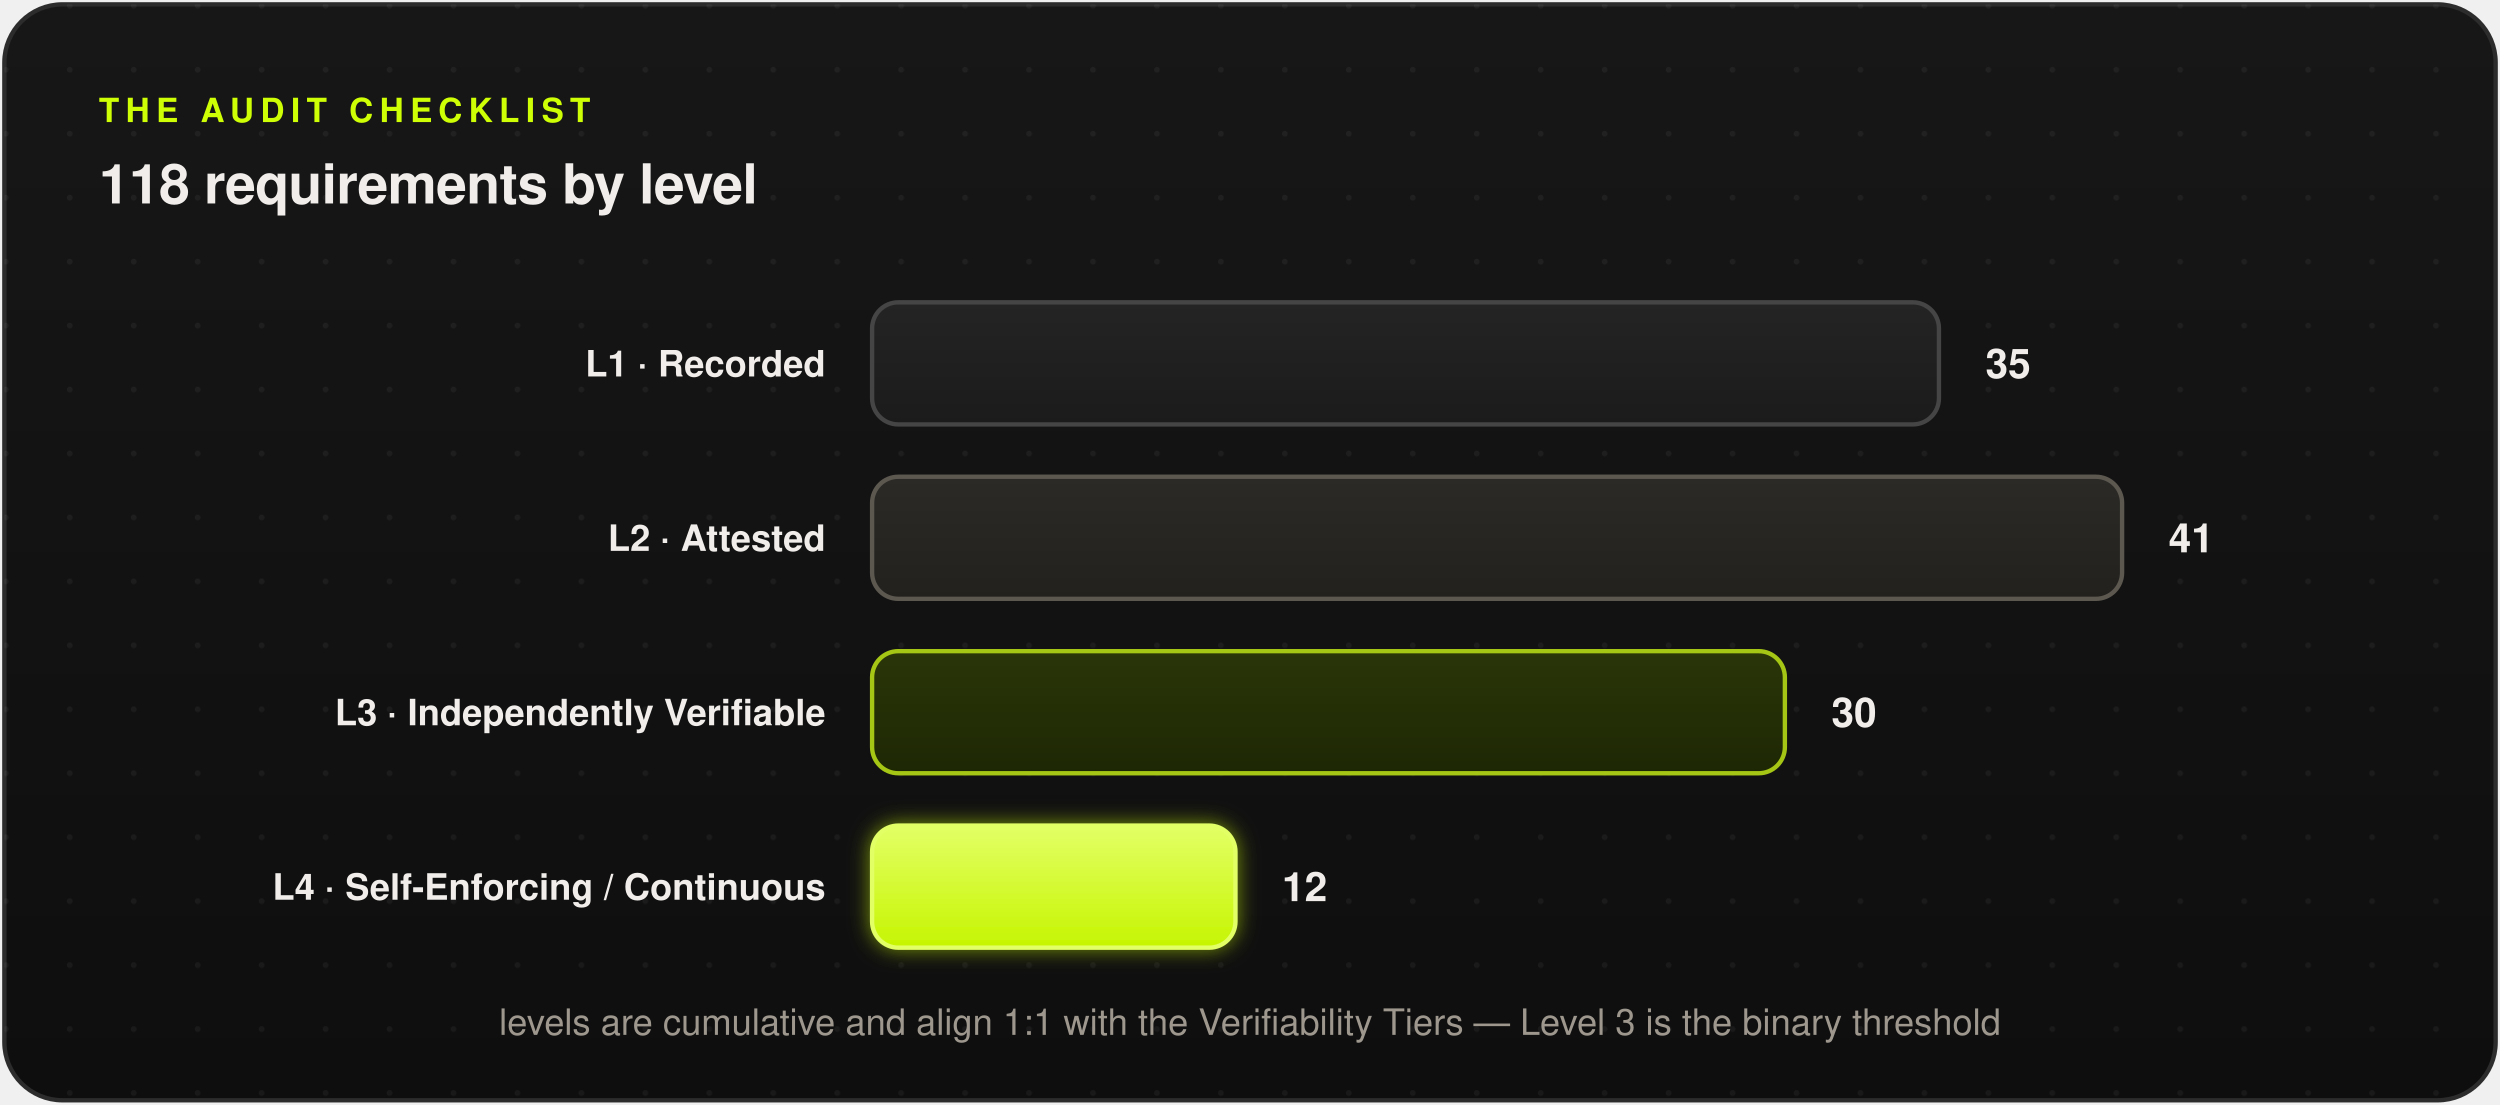
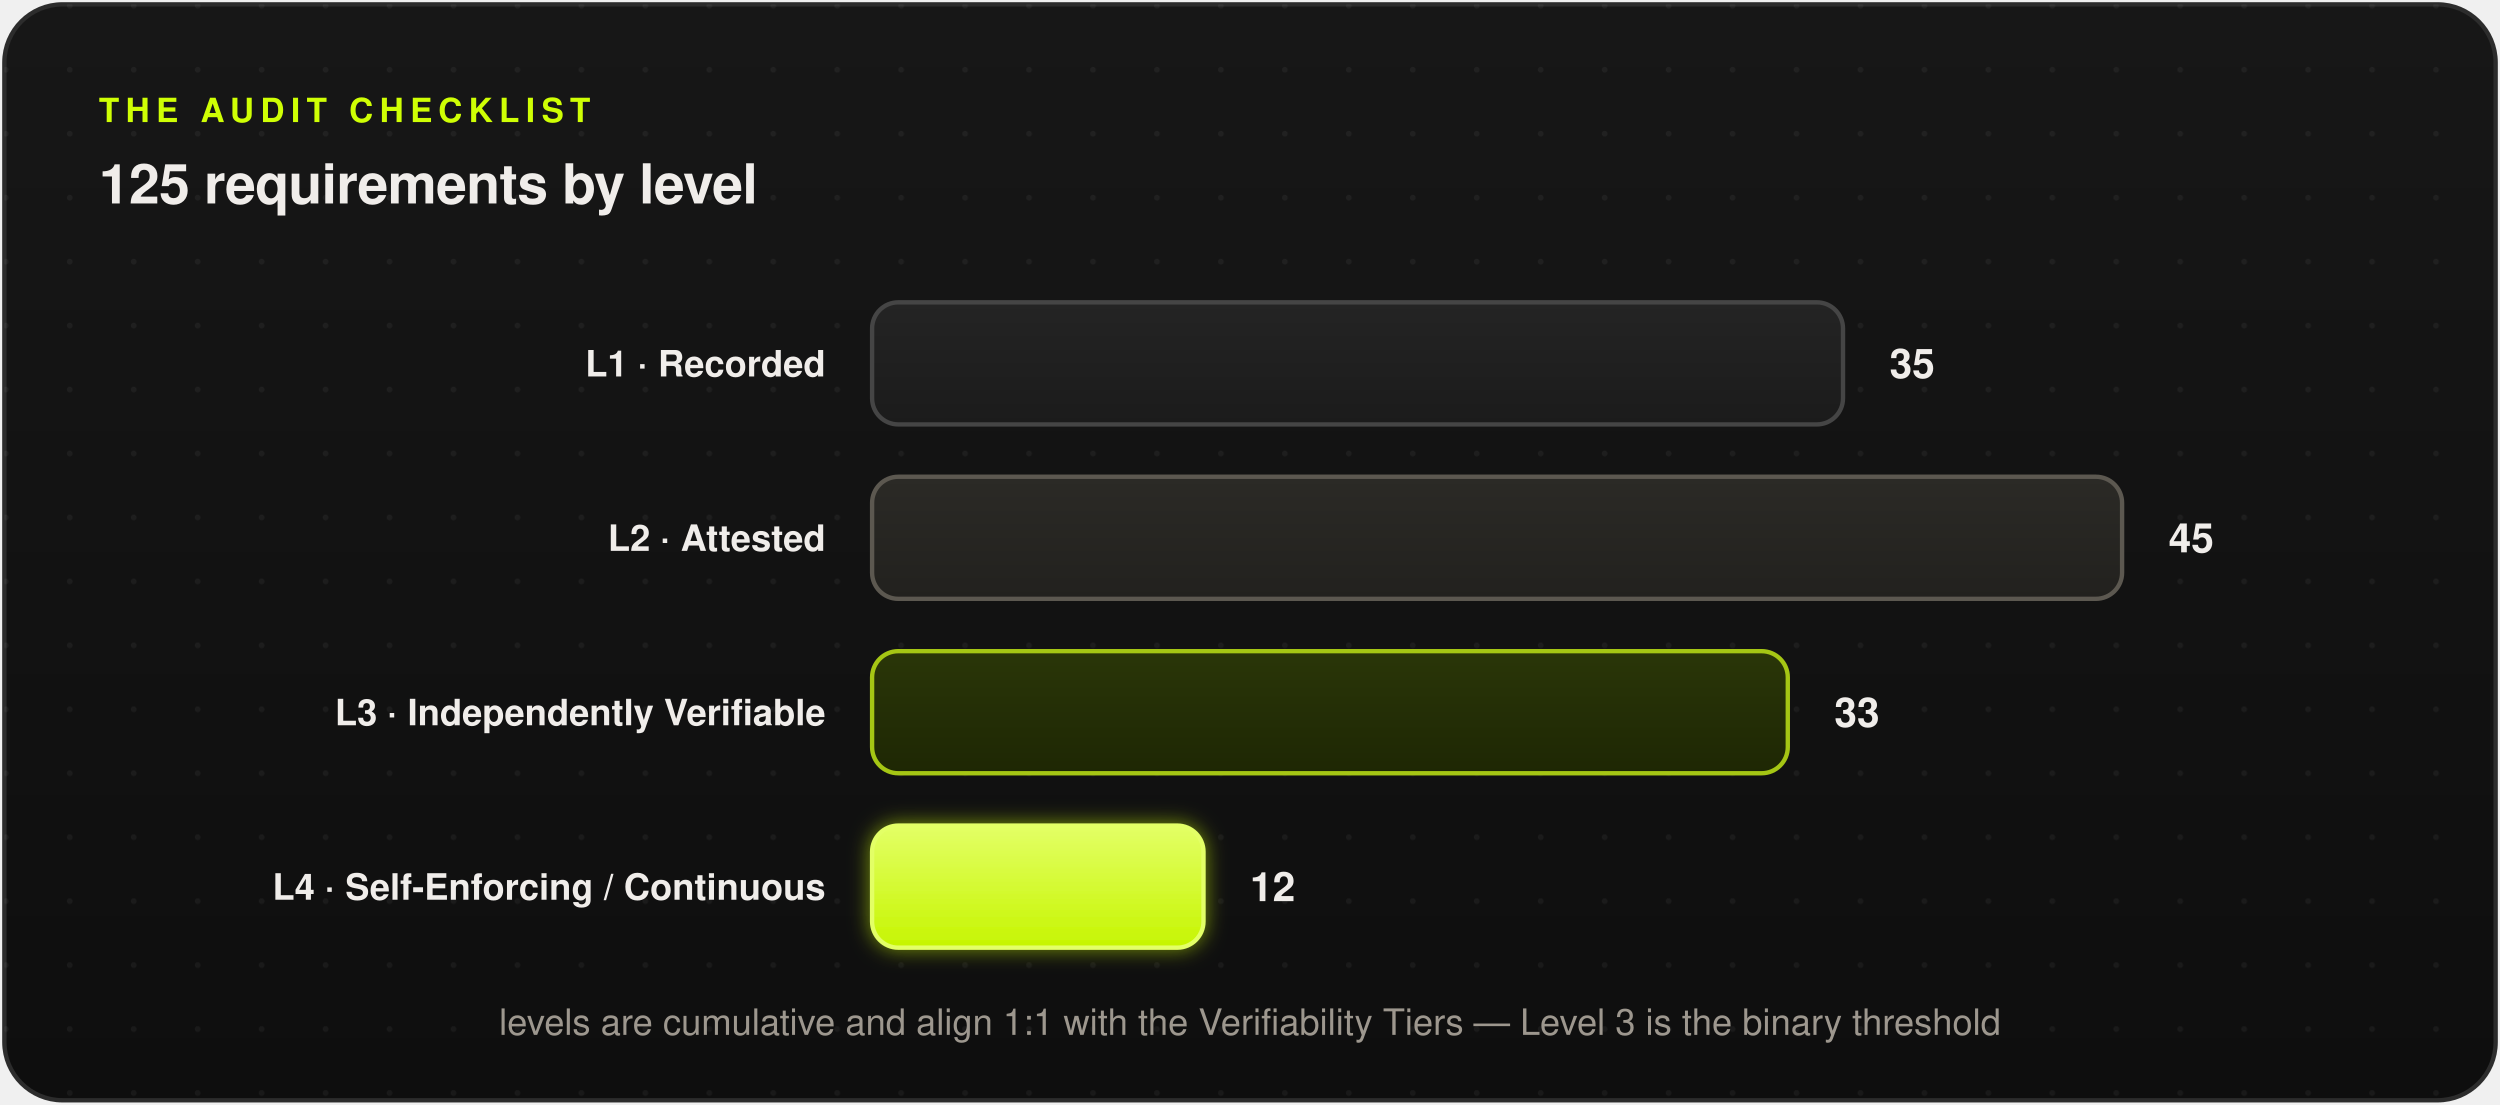
<svg xmlns="http://www.w3.org/2000/svg" width="860" height="380" viewBox="0 0 860 380" font-family="Montserrat,'Source Sans 3',-apple-system,'Segoe UI',Helvetica,Arial,sans-serif">
  <defs>
    <linearGradient id="gPanel" x1="0" y1="0" x2="0" y2="1">
      <stop offset="0" stop-color="#171717" />
      <stop offset="1" stop-color="#0e0e0e" />
    </linearGradient>
    <linearGradient id="gCard" x1="0" y1="0" x2="0" y2="1">
      <stop offset="0" stop-color="#242424" />
      <stop offset="1" stop-color="#1b1b1b" />
    </linearGradient>
    <linearGradient id="gWarm" x1="0" y1="0" x2="0" y2="1">
      <stop offset="0" stop-color="#2b2a26" />
      <stop offset="1" stop-color="#22211e" />
    </linearGradient>
    <linearGradient id="gLime" x1="0" y1="0" x2="0" y2="1">
      <stop offset="0" stop-color="#e3ff66" />
      <stop offset="1" stop-color="#c6f500" />
    </linearGradient>
    <linearGradient id="gTint" x1="0" y1="0" x2="0" y2="1">
      <stop offset="0" stop-color="#2a3608" />
      <stop offset="1" stop-color="#1e2704" />
    </linearGradient>
    <linearGradient id="gRed" x1="0" y1="0" x2="0" y2="1">
      <stop offset="0" stop-color="#361417" />
      <stop offset="1" stop-color="#280f12" />
    </linearGradient>
    <linearGradient id="gInk" x1="0" y1="0" x2="0" y2="1">
      <stop offset="0" stop-color="#e3ff66" />
      <stop offset="1" stop-color="#cfff04" />
    </linearGradient>
    <linearGradient id="gGate" x1="0" y1="0" x2="0" y2="1">
      <stop offset="0" stop-color="#222222" />
      <stop offset="1" stop-color="#151515" />
    </linearGradient>
    <filter id="fShadow" x="-30%" y="-30%" width="160%" height="170%">
      <feDropShadow dx="0" dy="2.5" stdDeviation="4" flood-color="#000000" flood-opacity="0.55" />
    </filter>
    <filter id="fGlow" x="-60%" y="-60%" width="220%" height="220%">
      <feDropShadow dx="0" dy="0" stdDeviation="3.5" flood-color="#cfff04" flood-opacity="0.55" />
    </filter>
    <pattern id="pGrid" width="22" height="22" patternUnits="userSpaceOnUse">
      <circle cx="2" cy="2" r="1" fill="#ffffff" opacity="0.05" />
    </pattern>
  </defs>
  <rect x="1.5" y="1.5" width="857" height="377" rx="20" fill="url(#gPanel)" stroke="#2c2c2c" stroke-width="1.5" />
  <rect x="1.5" y="1.5" width="857" height="377" rx="20" fill="url(#pGrid)" />
  <text x="34" y="42" font-size="11.5" font-weight="700" letter-spacing="2.2" fill="#cfff04">THE AUDIT CHECKLIST</text>
-   <text x="34" y="70" font-size="19" font-weight="700" letter-spacing="-0.2" fill="#f0edea">118 requirements by level</text>
+   <text x="34" y="70" font-size="19" font-weight="700" letter-spacing="-0.2" fill="#f0edea">125 requirements by level</text>
  <text x="284" y="129.5" font-size="12.5" fill="#f0edea" text-anchor="end" font-weight="700">L1 · Recorded</text>
-   <rect x="300" y="104" width="367" height="42" rx="9" fill="url(#gCard)" stroke="#454545" stroke-width="1.5" />
-   <text x="683" y="130.0" font-size="14" fill="#f0edea" text-anchor="start" font-weight="700">35</text>
+   <rect x="300" y="104" width="334" height="42" rx="9" fill="url(#gCard)" stroke="#454545" stroke-width="1.5" />
+   <text x="650" y="130.0" font-size="14" fill="#f0edea" text-anchor="start" font-weight="700">35</text>
  <text x="284" y="189.5" font-size="12.5" fill="#f0edea" text-anchor="end" font-weight="700">L2 · Attested</text>
  <rect x="300" y="164" width="430" height="42" rx="9" fill="url(#gWarm)" stroke="#5c5850" stroke-width="1.5" />
-   <text x="746" y="190.0" font-size="14" fill="#f0edea" text-anchor="start" font-weight="700">41</text>
+   <text x="746" y="190.0" font-size="14" fill="#f0edea" text-anchor="start" font-weight="700">45</text>
  <text x="284" y="249.5" font-size="12.5" fill="#f0edea" text-anchor="end" font-weight="700">L3 · Independently Verifiable</text>
-   <rect x="300" y="224" width="314" height="42" rx="9" fill="url(#gTint)" stroke="#a5c614" stroke-width="1.5" />
-   <text x="630" y="250.0" font-size="14" fill="#f0edea" text-anchor="start" font-weight="700">30</text>
+   <rect x="300" y="224" width="315" height="42" rx="9" fill="url(#gTint)" stroke="#a5c614" stroke-width="1.5" />
+   <text x="631" y="250.0" font-size="14" fill="#f0edea" text-anchor="start" font-weight="700">33</text>
  <text x="284" y="309.5" font-size="12.5" fill="#f0edea" text-anchor="end" font-weight="700">L4 · Self-Enforcing / Continuous</text>
-   <rect x="300" y="284" width="125" height="42" rx="9" fill="url(#gLime)" stroke="#e3ff66" stroke-width="1.5" filter="url(#fGlow)" />
-   <text x="441" y="310.0" font-size="14" fill="#f0edea" text-anchor="start" font-weight="700">12</text>
+   <rect x="300" y="284" width="114" height="42" rx="9" fill="url(#gLime)" stroke="#e3ff66" stroke-width="1.5" filter="url(#fGlow)" />
+   <text x="430" y="310.0" font-size="14" fill="#f0edea" text-anchor="start" font-weight="700">12</text>
  <text x="430.0" y="356" font-size="12.5" fill="#9d978e" text-anchor="middle">levels are cumulative and align 1:1 with the Verifiability Tiers — Level 3 is the binary threshold</text>
</svg>
